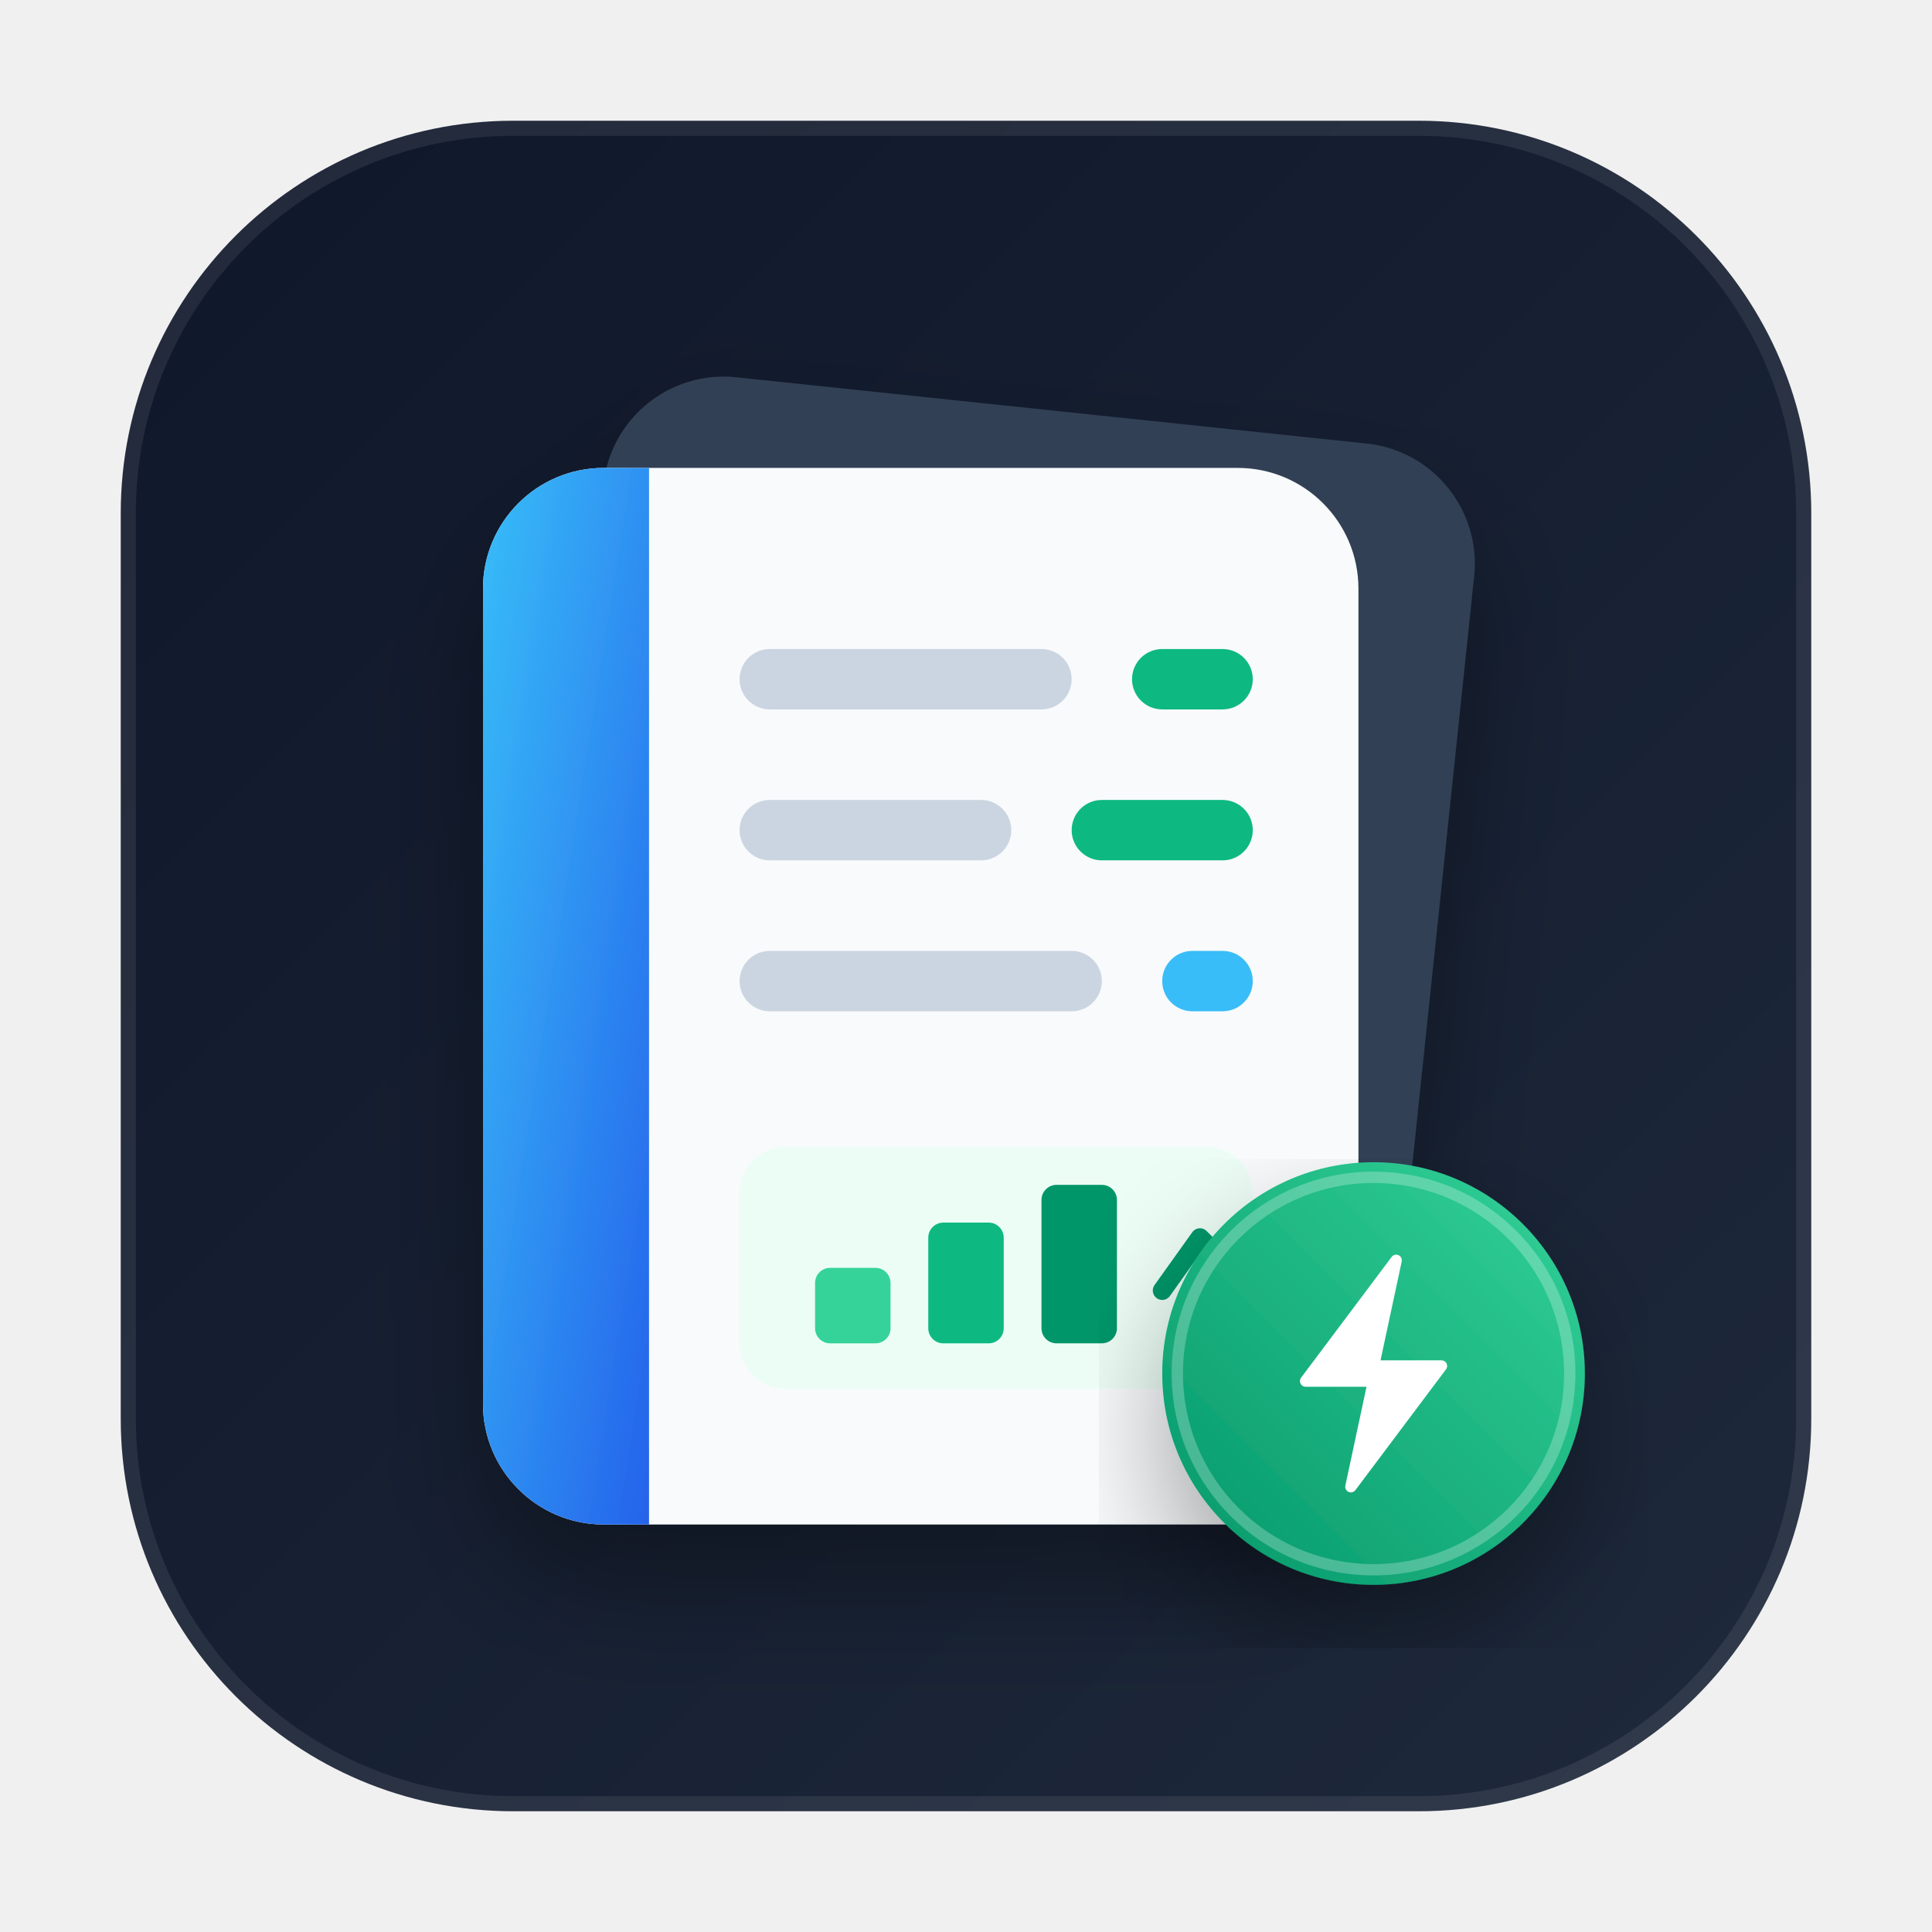
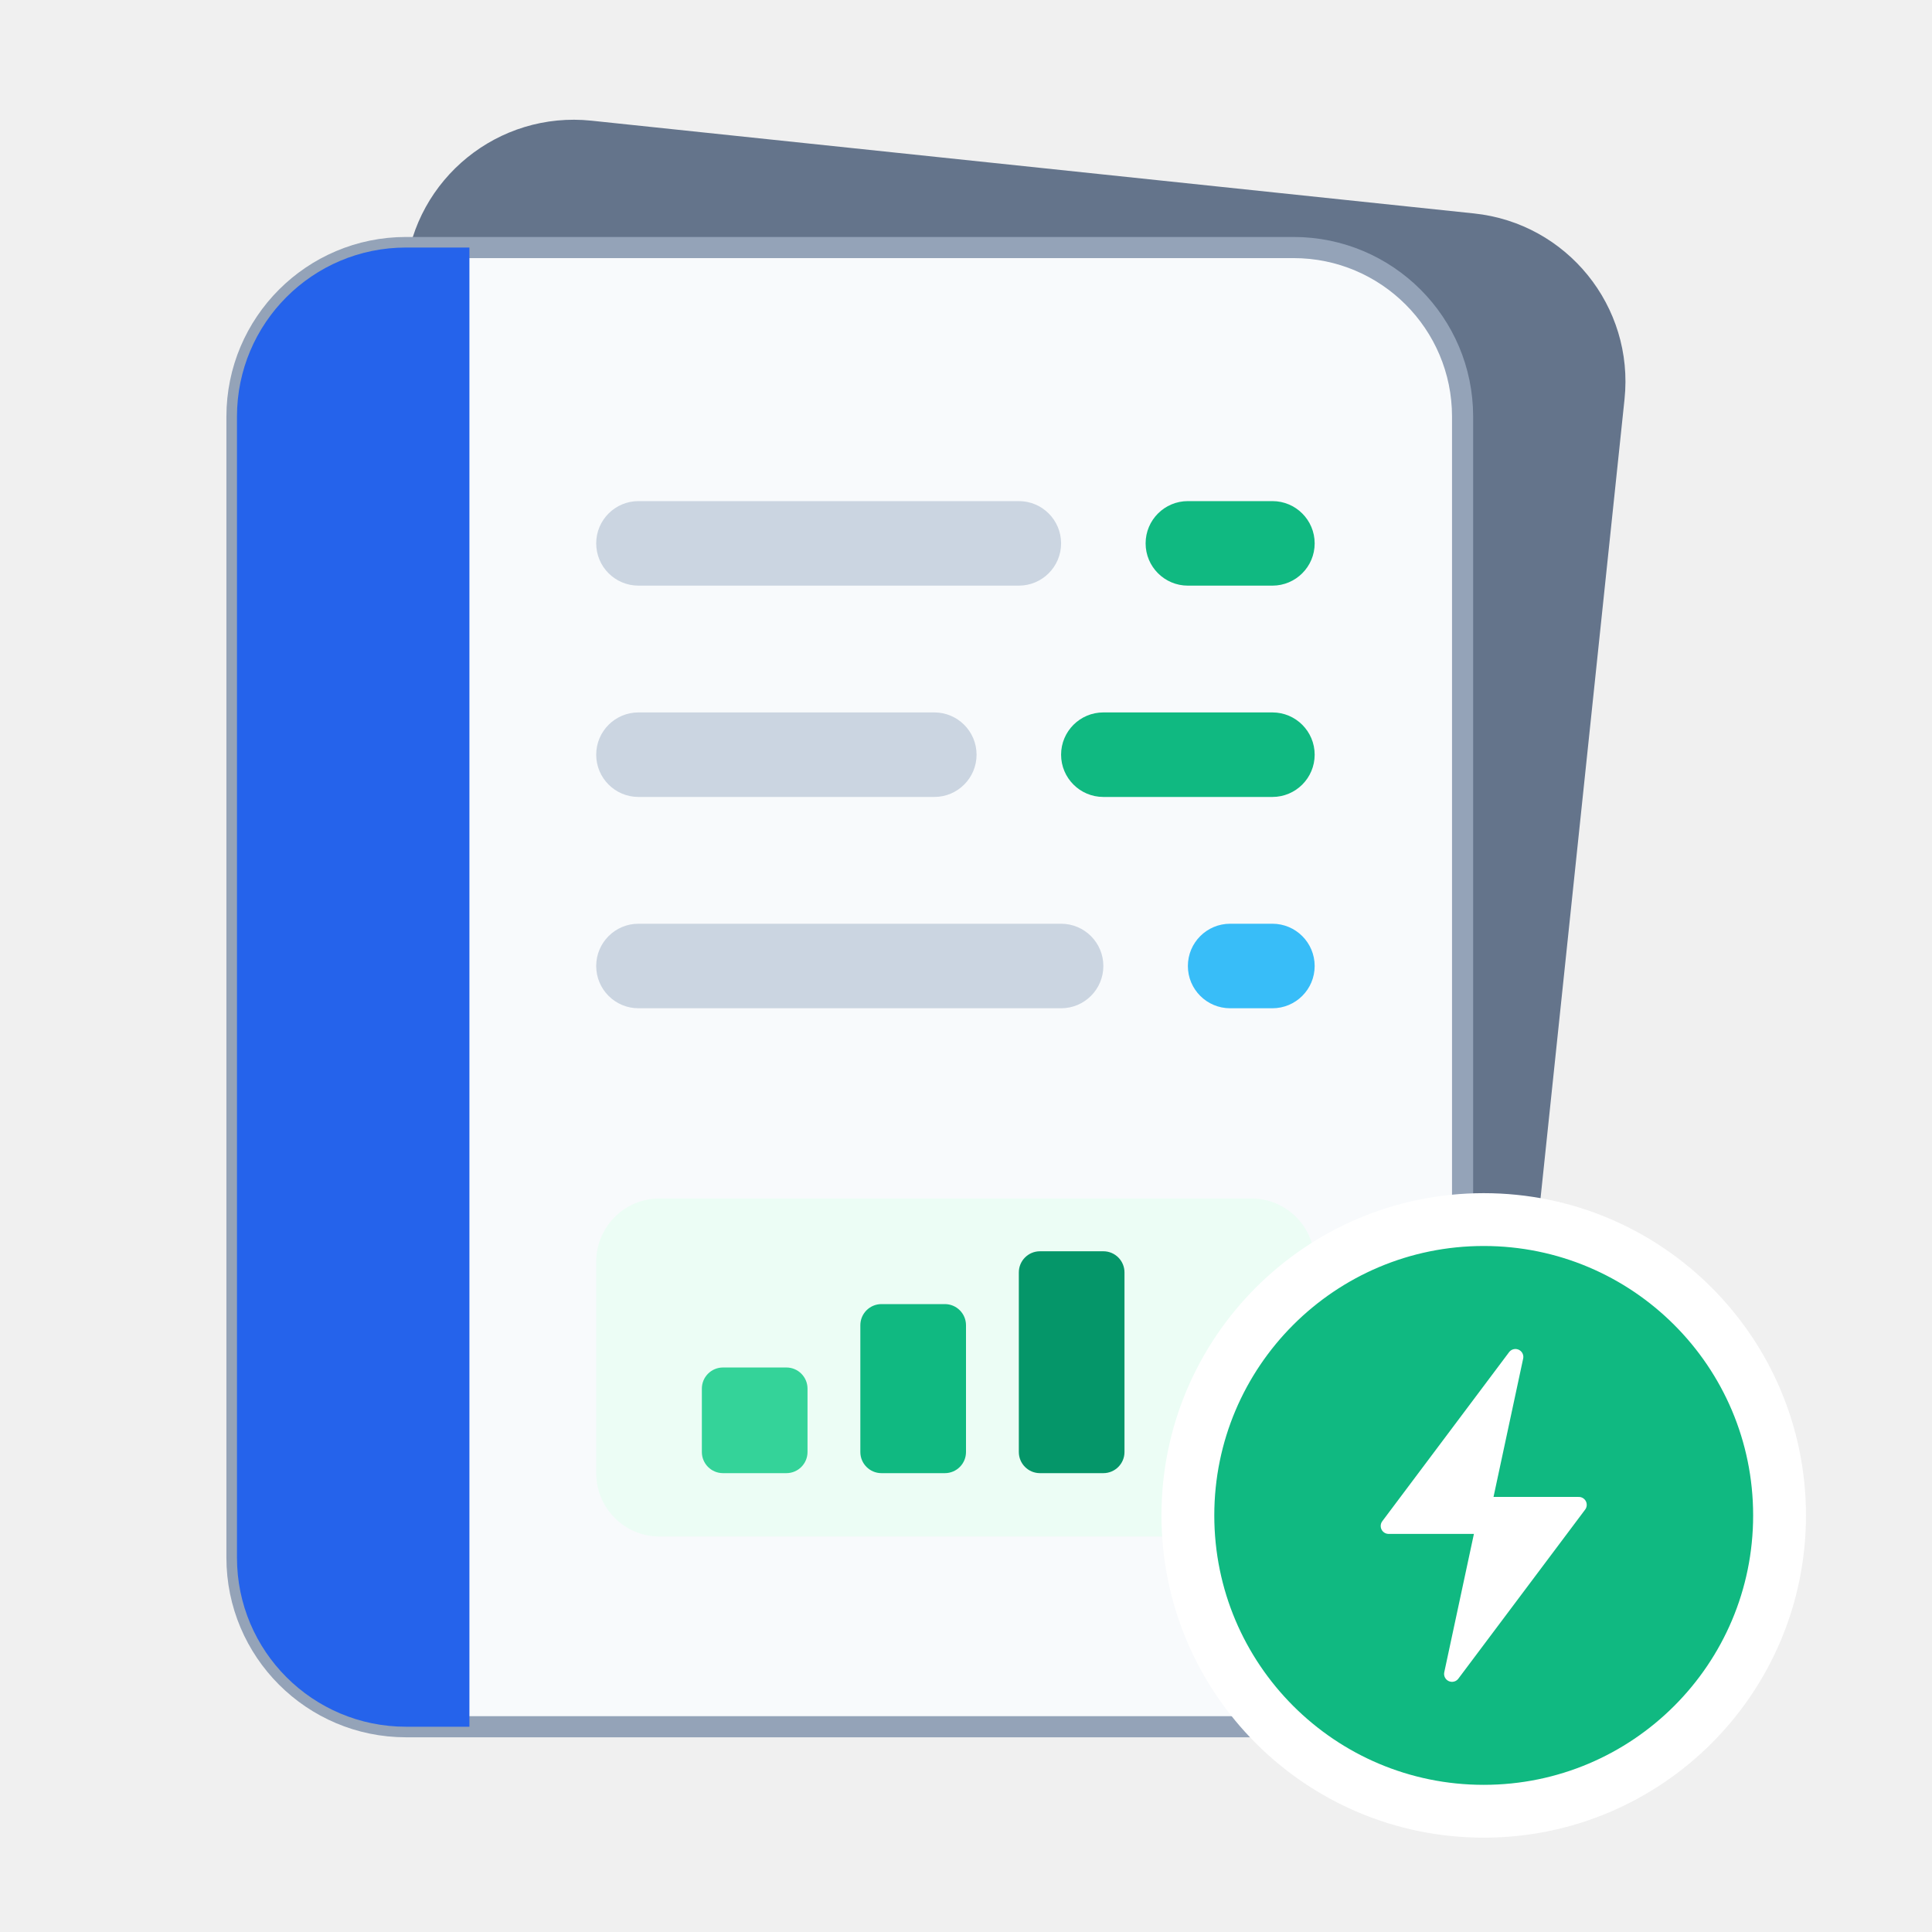
<svg xmlns="http://www.w3.org/2000/svg" viewBox="0 0 256 256" width="1024" height="1024">
-   <defs>
-     <linearGradient id="bgGrad" x1="0%" y1="0%" x2="100%" y2="100%">
-       <stop offset="0%" stop-color="#0F172A" />
-       <stop offset="100%" stop-color="#1E293B" />
-     </linearGradient>
-     <linearGradient id="emeraldGrad" x1="0%" y1="100%" x2="100%" y2="0%">
-       <stop offset="0%" stop-color="#059669" />
-       <stop offset="100%" stop-color="#34D399" />
-     </linearGradient>
-     <linearGradient id="blueGrad" x1="0%" y1="0%" x2="100%" y2="100%">
-       <stop offset="0%" stop-color="#38BDF8" />
-       <stop offset="100%" stop-color="#2563EB" />
-     </linearGradient>
-     <filter id="softShadow" x="-15%" y="-15%" width="130%" height="130%">
-       <feDropShadow dx="0" dy="8" stdDeviation="8" flood-color="#000000" flood-opacity="0.35" />
-     </filter>
-   </defs>
-   <rect x="16" y="16" width="224" height="224" rx="52" fill="url(#bgGrad)" />
-   <rect x="17" y="17" width="222" height="222" rx="51" fill="none" stroke="#FFFFFF" stroke-opacity="0.08" stroke-width="2" />
-   <g filter="url(#softShadow)">
-     <rect x="74" y="54" width="116" height="140" rx="16" fill="#334155" transform="rotate(6 132 124)" />
-     <rect x="64" y="62" width="116" height="140" rx="16" fill="#F8FAFC" />
-     <path d="M80 62 H86 V202 H80 C71.163 202 64 194.837 64 186 V78 C64 69.163 71.163 62 80 62 Z" fill="url(#blueGrad)" />
+   <g transform="translate(-58.2 -54) scale(1.4)">
+     <rect x="74" y="54" width="116" height="140" rx="16" fill="#64748B" transform="rotate(6 132 124)" />
+     <rect x="64" y="62" width="116" height="140" rx="16" fill="#F8FAFC" stroke="#94A3B8" stroke-width="2" />
+     <path d="M80 62H86V202H80C71.163 202 64 194.837 64 186V78C64 69.163 71.163 62 80 62Z" fill="#2563EB" />
    <rect x="98" y="86" width="44" height="8" rx="4" fill="#CBD5E1" />
    <rect x="150" y="86" width="16" height="8" rx="4" fill="#10B981" />
    <rect x="98" y="106" width="36" height="8" rx="4" fill="#CBD5E1" />
    <rect x="142" y="106" width="24" height="8" rx="4" fill="#10B981" />
    <rect x="98" y="126" width="48" height="8" rx="4" fill="#CBD5E1" />
    <rect x="154" y="126" width="12" height="8" rx="4" fill="#38BDF8" />
    <rect x="98" y="152" width="68" height="32" rx="6" fill="#ECFDF5" />
    <rect x="108" y="168" width="10" height="10" rx="2" fill="#34D399" />
    <rect x="123" y="162" width="10" height="16" rx="2" fill="#10B981" />
    <rect x="138" y="157" width="10" height="21" rx="2" fill="#059669" />
-     <path d="M154 171 L159 164 L162 167" fill="none" stroke="#059669" stroke-width="2.5" stroke-linecap="round" stroke-linejoin="round" />
-   </g>
-   <g filter="url(#softShadow)">
-     <circle cx="182" cy="182" r="28" fill="url(#emeraldGrad)" />
-     <circle cx="182" cy="182" r="26" fill="none" stroke="#FFFFFF" stroke-opacity="0.25" stroke-width="1.5" />
-     <path d="M185 167 L173 183 H182 L179 197 L191 181 H182 L185 167 Z" fill="#FFFFFF" stroke="#FFFFFF" stroke-width="1.5" stroke-linejoin="round" />
+     <circle cx="182" cy="182" r="28" fill="#10B981" stroke="#FFFFFF" stroke-width="5" />
+     <path d="M185 167L173 183H182L179 197L191 181H182L185 167Z" fill="#FFFFFF" stroke="#FFFFFF" stroke-width="1.5" stroke-linejoin="round" />
  </g>
</svg>
